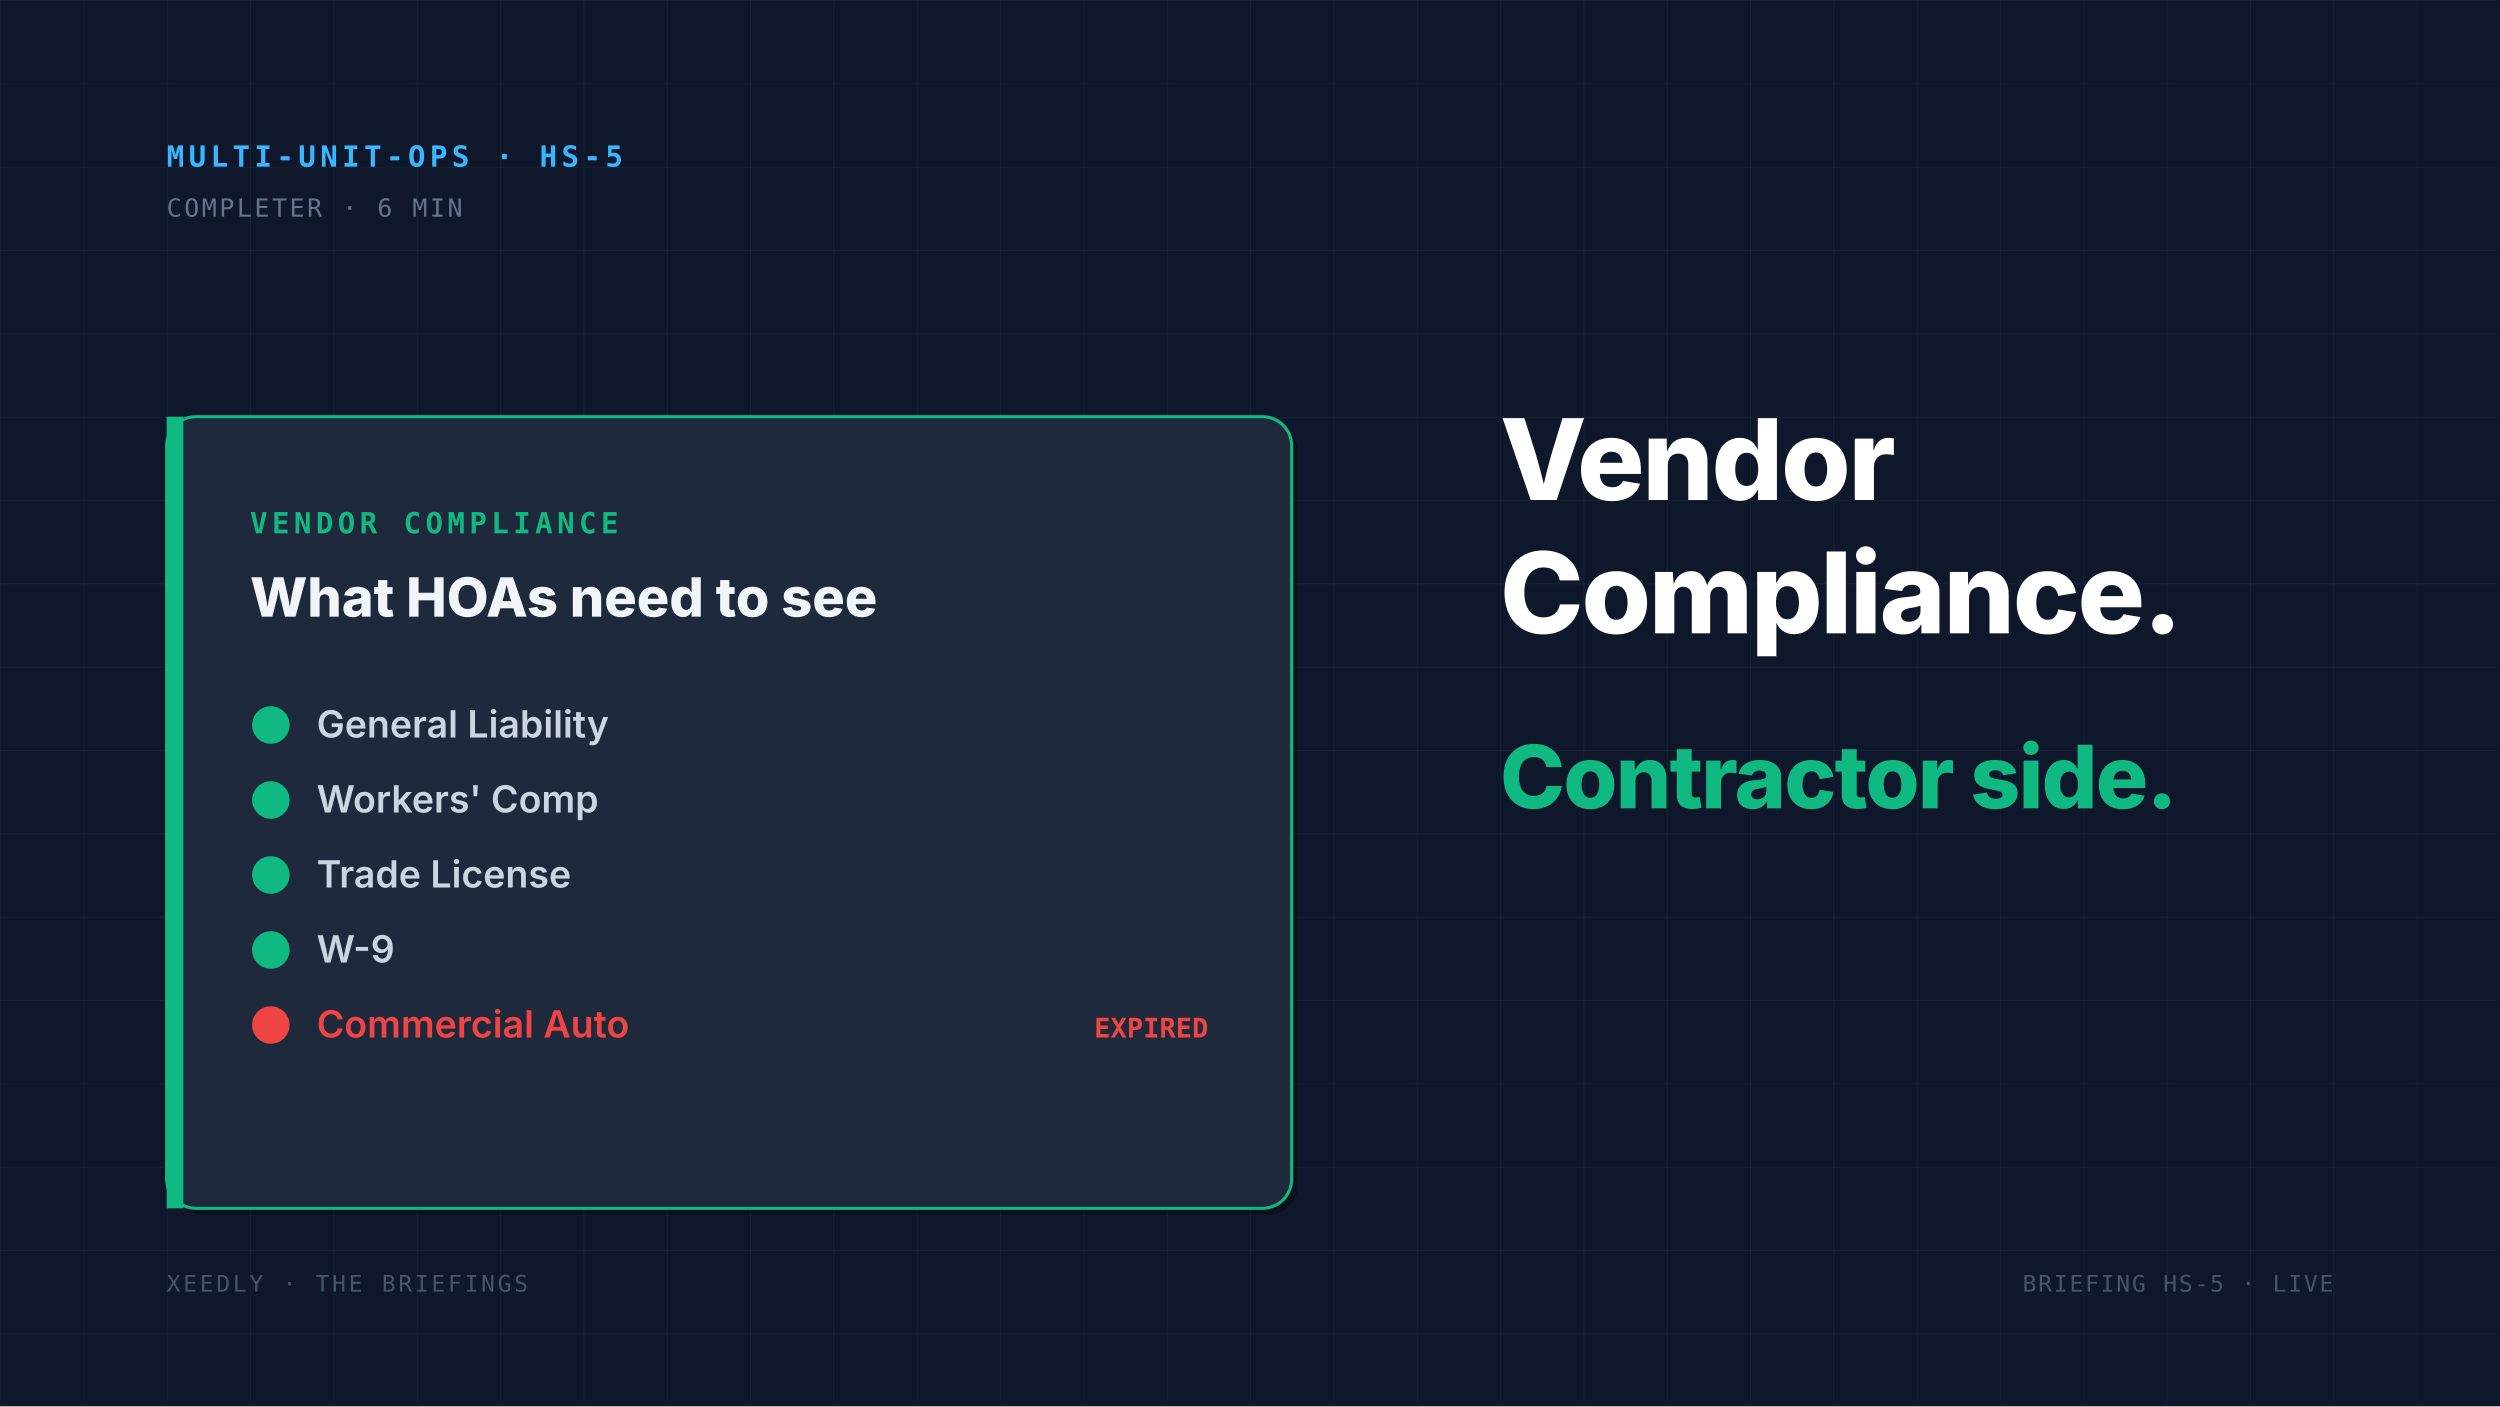
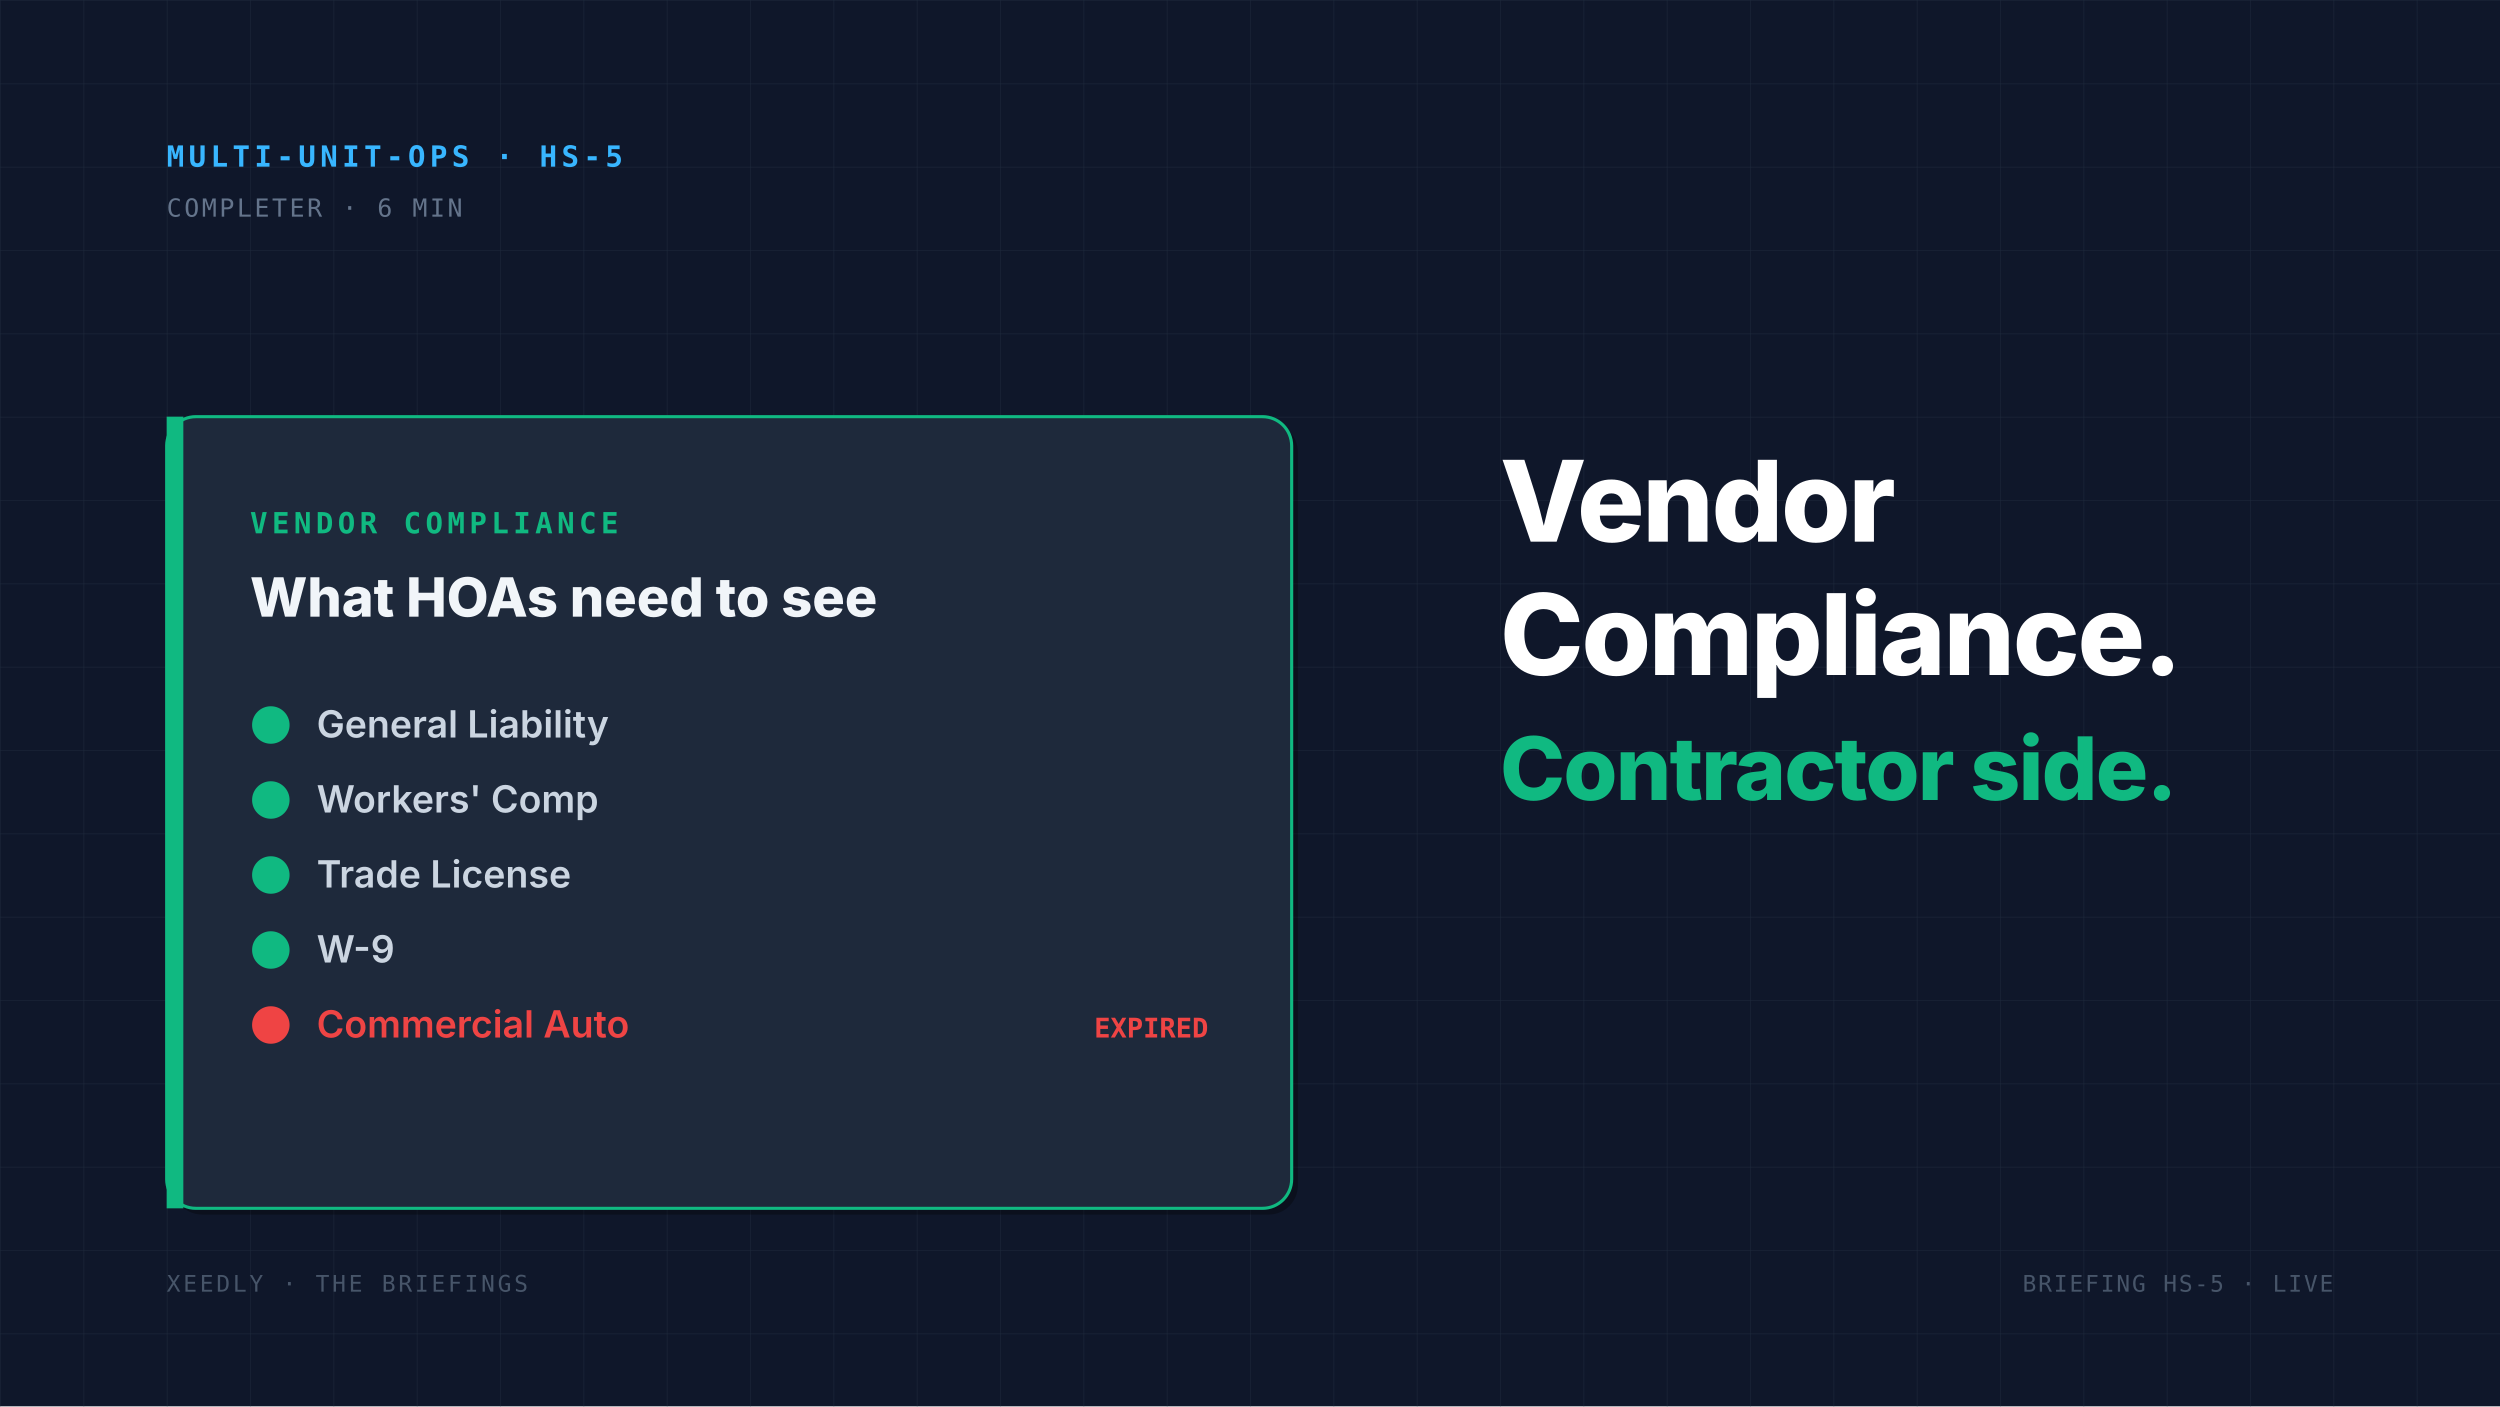
<svg xmlns="http://www.w3.org/2000/svg" viewBox="0 0 1200 675" width="1200" height="675" preserveAspectRatio="xMidYMid slice" role="img" aria-labelledby="t13-title">
  <defs>
    <pattern id="t13-grid" width="40" height="40" patternUnits="userSpaceOnUse">
      <path d="M 40 0 L 0 0 0 40" fill="none" stroke="#1e293b" stroke-width="0.5" />
    </pattern>
  </defs>
  <rect width="1200" height="675" fill="#0f172a" />
  <rect width="1200" height="675" fill="url(#t13-grid)" />
  <g transform="translate(80, 80)">
    <text font-family="ui-monospace, 'JetBrains Mono', monospace" font-size="14" fill="#38b6ff" font-weight="700" letter-spacing="0.15em">MULTI-UNIT-OPS · HS-5</text>
    <text font-family="ui-monospace, 'JetBrains Mono', monospace" font-size="12" fill="#64748b" letter-spacing="0.1em" y="24">COMPLETER · 6 MIN</text>
  </g>
  <g transform="translate(80, 200)">
    <rect x="3" y="3" width="540" height="380" rx="14" fill="#000" opacity="0.3" />
    <rect width="540" height="380" rx="14" fill="#1e293b" stroke="#10b981" stroke-width="1.5" />
    <rect width="8" height="380" fill="#10b981" />
    <g transform="translate(40, 56)">
      <text font-family="ui-monospace, 'JetBrains Mono', monospace" font-size="14" fill="#10b981" font-weight="700" letter-spacing="0.15em">VENDOR COMPLIANCE</text>
      <text font-family="Inter, sans-serif" font-size="26" fill="#f1f5f9" font-weight="800" y="40">What HOAs need to see</text>
    </g>
    <g transform="translate(40, 154)" font-family="Inter, sans-serif" font-size="18" fill="#cbd5e1">
      <g>
        <circle cx="10" cy="-6" r="9" fill="#10b981" />
        <text x="32" y="0" font-weight="600">General Liability</text>
      </g>
      <g transform="translate(0, 36)">
        <circle cx="10" cy="-6" r="9" fill="#10b981" />
        <text x="32" y="0" font-weight="600">Workers' Comp</text>
      </g>
      <g transform="translate(0, 72)">
        <circle cx="10" cy="-6" r="9" fill="#10b981" />
        <text x="32" y="0" font-weight="600">Trade License</text>
      </g>
      <g transform="translate(0, 108)">
        <circle cx="10" cy="-6" r="9" fill="#10b981" />
        <text x="32" y="0" font-weight="600">W-9</text>
      </g>
      <g transform="translate(0, 144)">
        <circle cx="10" cy="-6" r="9" fill="#ef4444" />
        <text x="32" y="0" font-weight="600" fill="#ef4444">Commercial Auto</text>
        <text x="460" y="0" text-anchor="end" font-family="ui-monospace, 'JetBrains Mono', monospace" font-size="13" fill="#ef4444" font-weight="700">EXPIRED</text>
      </g>
    </g>
  </g>
-   <g transform="translate(720, 240)">
+   <g transform="translate(720, 260)">
    <text font-family="Inter, sans-serif" fill="#ffffff" font-weight="800" letter-spacing="-0.02em">
      <tspan x="0" y="0" font-size="54">Vendor</tspan>
      <tspan x="0" y="64" font-size="54">Compliance.</tspan>
-       <tspan x="0" y="148" font-size="42" fill="#10b981">Contractor side.</tspan>
+       <tspan x="0" y="124" font-size="42" fill="#10b981">Contractor side.</tspan>
    </text>
  </g>
  <g transform="translate(80, 620)">
    <text font-family="ui-monospace, 'JetBrains Mono', monospace" font-size="11" fill="#475569" letter-spacing="0.12em">XEEDLY · THE BRIEFINGS</text>
  </g>
  <g transform="translate(1120, 620)" text-anchor="end">
    <text font-family="ui-monospace, 'JetBrains Mono', monospace" font-size="11" fill="#475569" letter-spacing="0.08em">BRIEFING HS-5 · LIVE</text>
  </g>
</svg>
